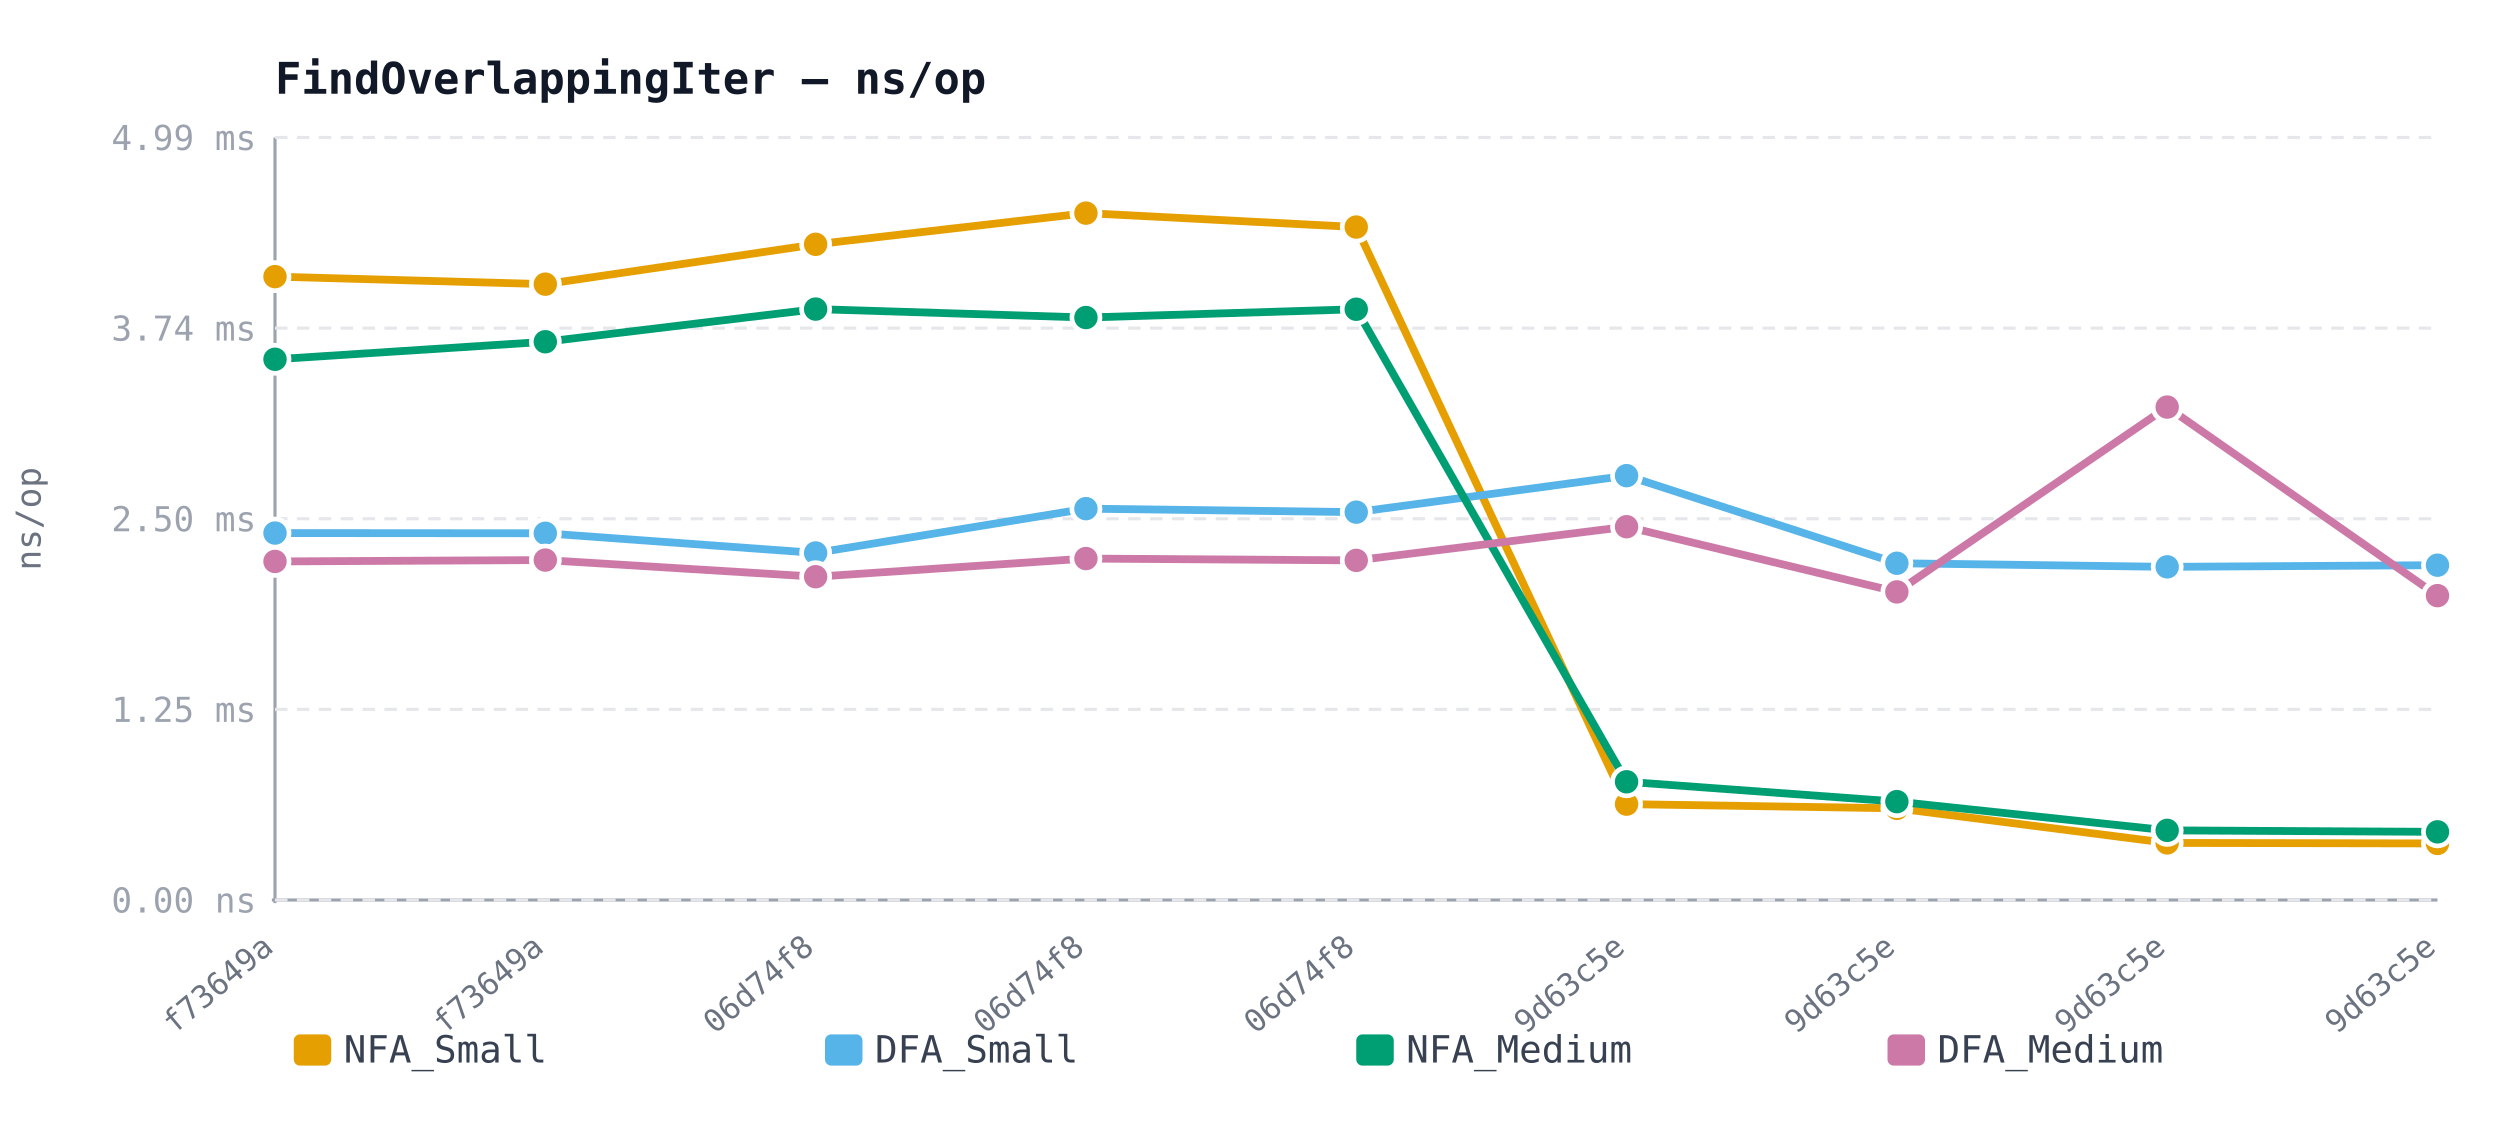
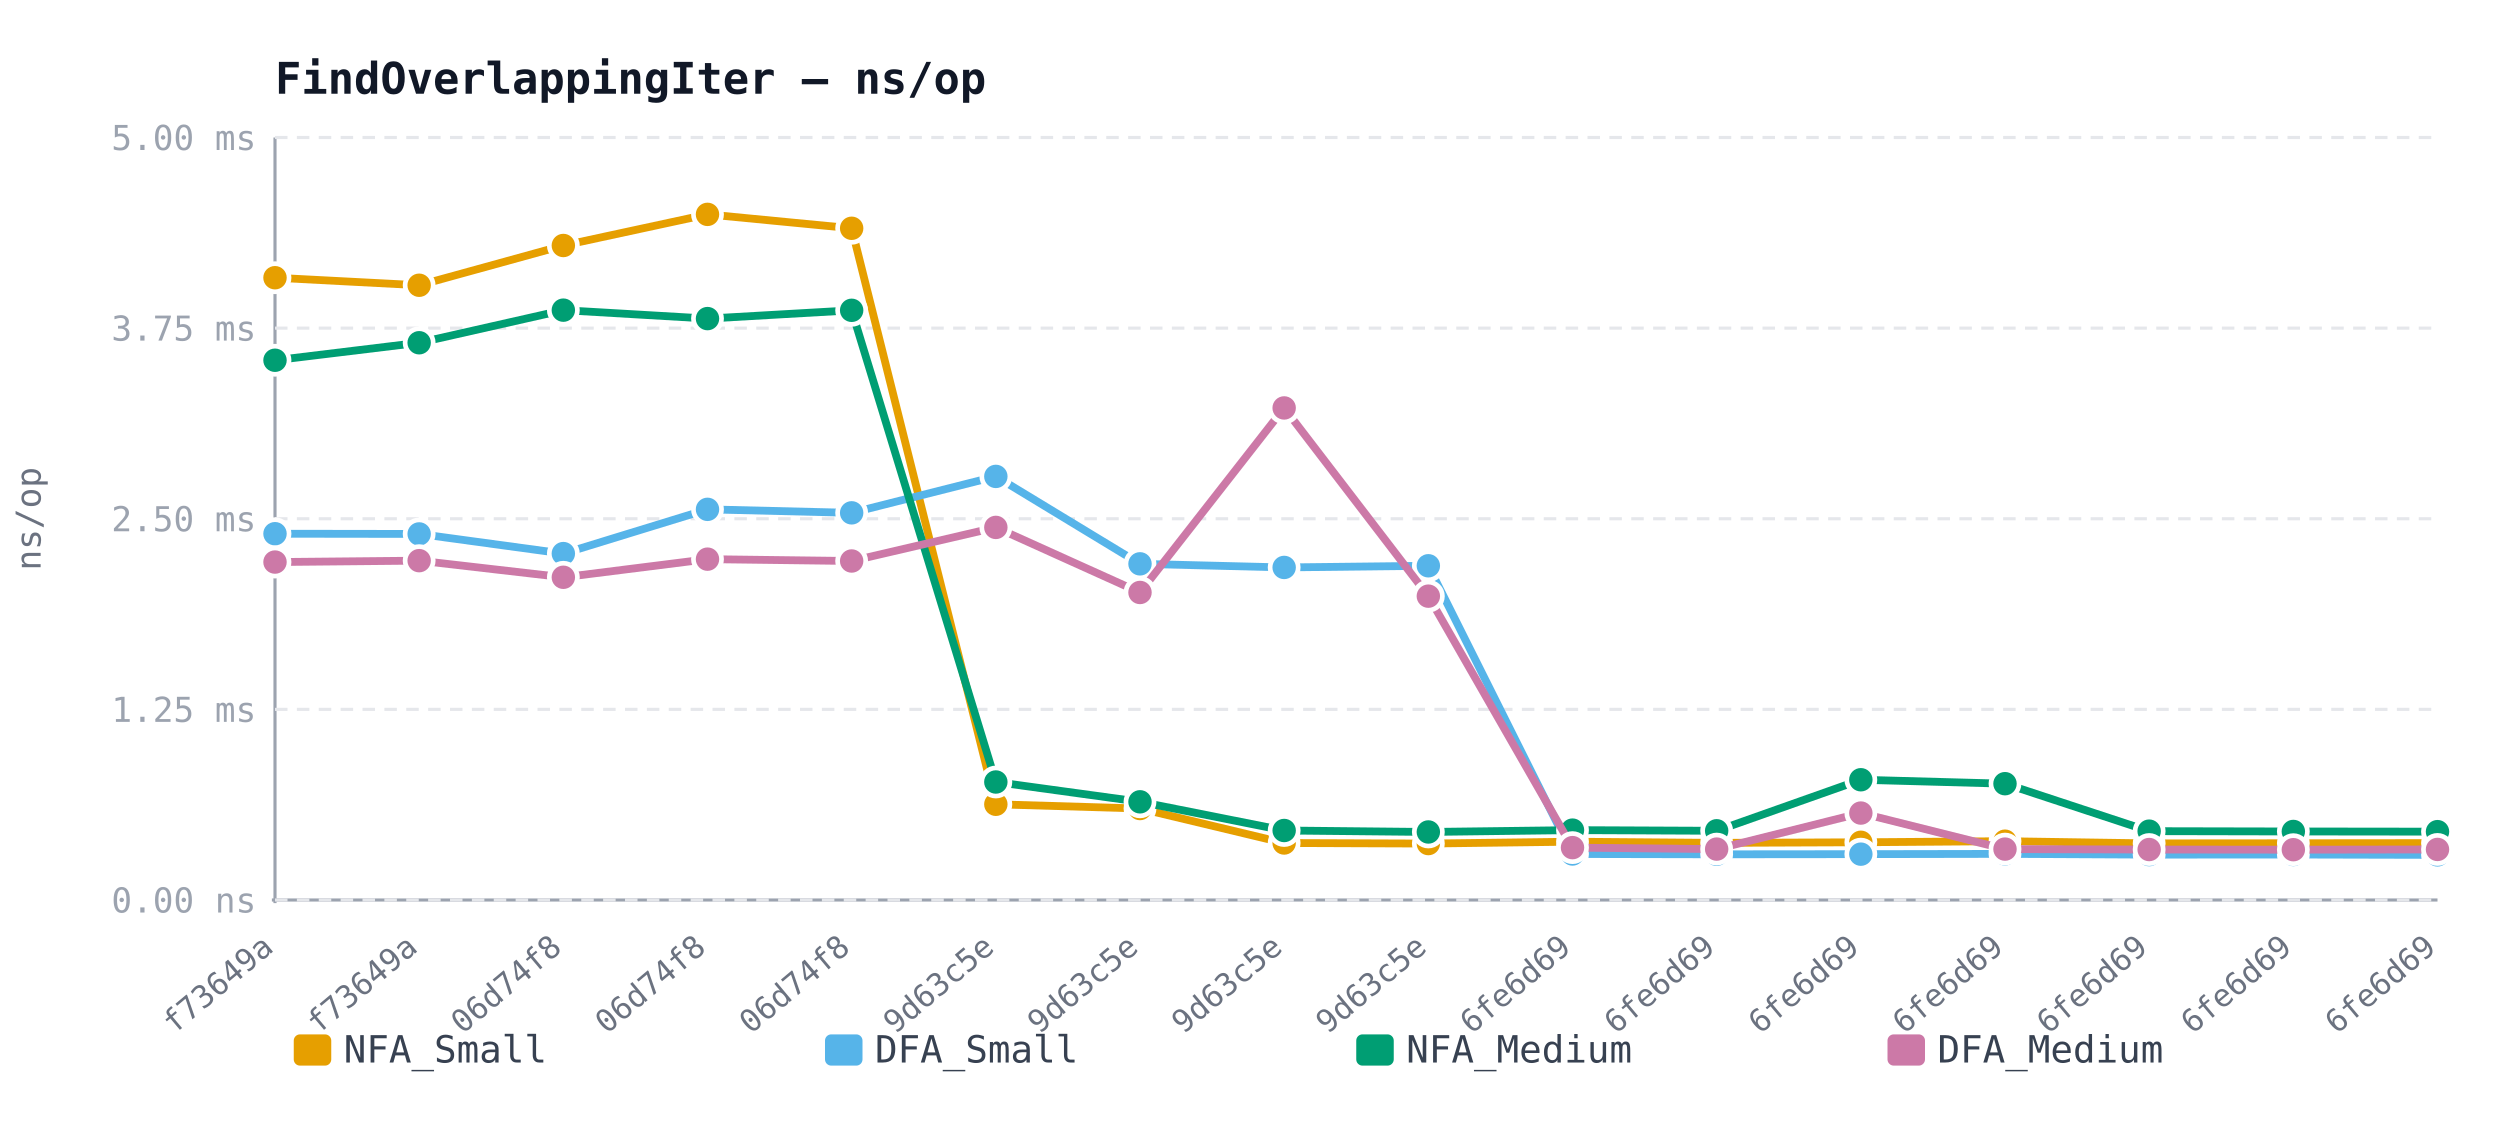
<svg xmlns="http://www.w3.org/2000/svg" viewBox="0 0 800 360" width="800" height="360">
  <style>
    text { font-family: ui-monospace, 'SFMono-Regular', Menlo, monospace; }
  </style>
  <rect width="800" height="360" fill="#ffffff" />
  <text x="88" y="30" font-size="14" font-weight="600" fill="#111827">FindOverlappingIter  —  ns/op</text>
  <line x1="88" y1="44" x2="88" y2="289" stroke="#9ca3af" stroke-width="1" />
  <line x1="87" y1="288" x2="780" y2="288" stroke="#9ca3af" stroke-width="1" />
  <line x1="88" y1="288.00" x2="780" y2="288.00" stroke="#e5e7eb" stroke-dasharray="4 3" stroke-width="1" />
  <text x="82" y="292.00" text-anchor="end" font-size="11" fill="#9ca3af">0.00 ns</text>
  <line x1="88" y1="227.00" x2="780" y2="227.00" stroke="#e5e7eb" stroke-dasharray="4 3" stroke-width="1" />
  <text x="82" y="231.00" text-anchor="end" font-size="11" fill="#9ca3af">1.25 ms</text>
  <line x1="88" y1="166.00" x2="780" y2="166.00" stroke="#e5e7eb" stroke-dasharray="4 3" stroke-width="1" />
  <text x="82" y="170.00" text-anchor="end" font-size="11" fill="#9ca3af">2.50 ms</text>
  <line x1="88" y1="105.00" x2="780" y2="105.00" stroke="#e5e7eb" stroke-dasharray="4 3" stroke-width="1" />
-   <text x="82" y="109.00" text-anchor="end" font-size="11" fill="#9ca3af">3.74 ms</text>
+   <text x="82" y="109.00" text-anchor="end" font-size="11" fill="#9ca3af">3.75 ms</text>
  <line x1="88" y1="44.00" x2="780" y2="44.00" stroke="#e5e7eb" stroke-dasharray="4 3" stroke-width="1" />
-   <text x="82" y="48.00" text-anchor="end" font-size="11" fill="#9ca3af">4.99 ms</text>
+   <text x="82" y="48.00" text-anchor="end" font-size="11" fill="#9ca3af">5.00 ms</text>
  <text x="13" y="166.00" text-anchor="middle" font-size="11" fill="#6b7280" transform="rotate(-90 13 166.00)">ns/op</text>
  <text x="88.00" y="304" text-anchor="end" font-size="10" fill="#6b7280" transform="rotate(-40 88.00 304)">f73649a</text>
-   <text x="174.50" y="304" text-anchor="end" font-size="10" fill="#6b7280" transform="rotate(-40 174.50 304)">f73649a</text>
-   <text x="261.00" y="304" text-anchor="end" font-size="10" fill="#6b7280" transform="rotate(-40 261.00 304)">06d74f8</text>
-   <text x="347.50" y="304" text-anchor="end" font-size="10" fill="#6b7280" transform="rotate(-40 347.50 304)">06d74f8</text>
-   <text x="434.00" y="304" text-anchor="end" font-size="10" fill="#6b7280" transform="rotate(-40 434.00 304)">06d74f8</text>
-   <text x="520.50" y="304" text-anchor="end" font-size="10" fill="#6b7280" transform="rotate(-40 520.50 304)">9d63c5e</text>
-   <text x="607.00" y="304" text-anchor="end" font-size="10" fill="#6b7280" transform="rotate(-40 607.00 304)">9d63c5e</text>
-   <text x="693.50" y="304" text-anchor="end" font-size="10" fill="#6b7280" transform="rotate(-40 693.50 304)">9d63c5e</text>
-   <text x="780.00" y="304" text-anchor="end" font-size="10" fill="#6b7280" transform="rotate(-40 780.00 304)">9d63c5e</text>
-   <path d="M 88.00 88.52 L 174.50 90.93 L 261.00 78.18 L 347.50 68.20 L 434.00 72.66 L 520.50 257.32 L 607.00 258.67 L 693.50 269.73 L 780.00 269.90" fill="none" stroke="#e69f00" stroke-width="2.5" stroke-linejoin="round" stroke-linecap="round" />
-   <circle cx="88.00" cy="88.52" r="4.5" fill="#e69f00" stroke="white" stroke-width="1.5">
+   <text x="134.13" y="304" text-anchor="end" font-size="10" fill="#6b7280" transform="rotate(-40 134.13 304)">f73649a</text>
+   <text x="180.27" y="304" text-anchor="end" font-size="10" fill="#6b7280" transform="rotate(-40 180.27 304)">06d74f8</text>
+   <text x="226.40" y="304" text-anchor="end" font-size="10" fill="#6b7280" transform="rotate(-40 226.40 304)">06d74f8</text>
+   <text x="272.53" y="304" text-anchor="end" font-size="10" fill="#6b7280" transform="rotate(-40 272.53 304)">06d74f8</text>
+   <text x="318.67" y="304" text-anchor="end" font-size="10" fill="#6b7280" transform="rotate(-40 318.67 304)">9d63c5e</text>
+   <text x="364.80" y="304" text-anchor="end" font-size="10" fill="#6b7280" transform="rotate(-40 364.80 304)">9d63c5e</text>
+   <text x="410.93" y="304" text-anchor="end" font-size="10" fill="#6b7280" transform="rotate(-40 410.93 304)">9d63c5e</text>
+   <text x="457.07" y="304" text-anchor="end" font-size="10" fill="#6b7280" transform="rotate(-40 457.07 304)">9d63c5e</text>
+   <text x="503.20" y="304" text-anchor="end" font-size="10" fill="#6b7280" transform="rotate(-40 503.20 304)">6fe6d69</text>
+   <text x="549.33" y="304" text-anchor="end" font-size="10" fill="#6b7280" transform="rotate(-40 549.33 304)">6fe6d69</text>
+   <text x="595.47" y="304" text-anchor="end" font-size="10" fill="#6b7280" transform="rotate(-40 595.47 304)">6fe6d69</text>
+   <text x="641.60" y="304" text-anchor="end" font-size="10" fill="#6b7280" transform="rotate(-40 641.60 304)">6fe6d69</text>
+   <text x="687.73" y="304" text-anchor="end" font-size="10" fill="#6b7280" transform="rotate(-40 687.73 304)">6fe6d69</text>
+   <text x="733.87" y="304" text-anchor="end" font-size="10" fill="#6b7280" transform="rotate(-40 733.87 304)">6fe6d69</text>
+   <text x="780.00" y="304" text-anchor="end" font-size="10" fill="#6b7280" transform="rotate(-40 780.00 304)">6fe6d69</text>
+   <path d="M 88.00 88.87 L 134.13 91.28 L 180.27 78.56 L 226.40 68.60 L 272.53 73.05 L 318.67 257.37 L 364.80 258.73 L 410.93 269.76 L 457.07 269.94 L 503.20 269.34 L 549.33 269.72 L 595.47 269.53 L 641.60 269.18 L 687.73 269.88 L 733.87 269.84 L 780.00 269.79" fill="none" stroke="#e69f00" stroke-width="2.5" stroke-linejoin="round" stroke-linecap="round" />
+   <circle cx="88.00" cy="88.87" r="4.5" fill="#e69f00" stroke="white" stroke-width="1.5">
        </circle>
-   <circle cx="174.50" cy="90.93" r="4.5" fill="#e69f00" stroke="white" stroke-width="1.5">
+   <circle cx="134.13" cy="91.28" r="4.5" fill="#e69f00" stroke="white" stroke-width="1.5">
        </circle>
-   <circle cx="261.00" cy="78.18" r="4.5" fill="#e69f00" stroke="white" stroke-width="1.5">
+   <circle cx="180.27" cy="78.56" r="4.5" fill="#e69f00" stroke="white" stroke-width="1.5">
        </circle>
-   <circle cx="347.50" cy="68.20" r="4.5" fill="#e69f00" stroke="white" stroke-width="1.5">
+   <circle cx="226.40" cy="68.60" r="4.5" fill="#e69f00" stroke="white" stroke-width="1.5">
        </circle>
-   <circle cx="434.00" cy="72.66" r="4.5" fill="#e69f00" stroke="white" stroke-width="1.5">
+   <circle cx="272.53" cy="73.05" r="4.5" fill="#e69f00" stroke="white" stroke-width="1.5">
        </circle>
-   <circle cx="520.50" cy="257.32" r="4.5" fill="#e69f00" stroke="white" stroke-width="1.5">
+   <circle cx="318.67" cy="257.37" r="4.5" fill="#e69f00" stroke="white" stroke-width="1.5">
        </circle>
-   <circle cx="607.00" cy="258.67" r="4.5" fill="#e69f00" stroke="white" stroke-width="1.5">
+   <circle cx="364.80" cy="258.73" r="4.5" fill="#e69f00" stroke="white" stroke-width="1.5">
        </circle>
-   <circle cx="693.50" cy="269.73" r="4.5" fill="#e69f00" stroke="white" stroke-width="1.5">
+   <circle cx="410.93" cy="269.76" r="4.5" fill="#e69f00" stroke="white" stroke-width="1.5">
        </circle>
-   <circle cx="780.00" cy="269.90" r="4.5" fill="#e69f00" stroke="white" stroke-width="1.5">
+   <circle cx="457.07" cy="269.94" r="4.5" fill="#e69f00" stroke="white" stroke-width="1.5">
        </circle>
-   <path d="M 88.00 170.58 L 174.50 170.65 L 261.00 176.95 L 347.50 162.77 L 434.00 163.89 L 520.50 152.21 L 607.00 180.24 L 693.50 181.39 L 780.00 180.86" fill="none" stroke="#56b4e9" stroke-width="2.5" stroke-linejoin="round" stroke-linecap="round" />
-   <circle cx="88.00" cy="170.58" r="4.5" fill="#56b4e9" stroke="white" stroke-width="1.5">
+   <circle cx="503.20" cy="269.34" r="4.5" fill="#e69f00" stroke="white" stroke-width="1.5">
        </circle>
-   <circle cx="174.50" cy="170.65" r="4.5" fill="#56b4e9" stroke="white" stroke-width="1.5">
+   <circle cx="549.33" cy="269.72" r="4.5" fill="#e69f00" stroke="white" stroke-width="1.5">
        </circle>
-   <circle cx="261.00" cy="176.95" r="4.5" fill="#56b4e9" stroke="white" stroke-width="1.5">
+   <circle cx="595.47" cy="269.53" r="4.5" fill="#e69f00" stroke="white" stroke-width="1.5">
        </circle>
-   <circle cx="347.50" cy="162.77" r="4.5" fill="#56b4e9" stroke="white" stroke-width="1.5">
+   <circle cx="641.60" cy="269.18" r="4.5" fill="#e69f00" stroke="white" stroke-width="1.5">
        </circle>
-   <circle cx="434.00" cy="163.89" r="4.5" fill="#56b4e9" stroke="white" stroke-width="1.5">
+   <circle cx="687.73" cy="269.88" r="4.5" fill="#e69f00" stroke="white" stroke-width="1.5">
        </circle>
-   <circle cx="520.50" cy="152.21" r="4.5" fill="#56b4e9" stroke="white" stroke-width="1.5">
+   <circle cx="733.87" cy="269.84" r="4.5" fill="#e69f00" stroke="white" stroke-width="1.5">
        </circle>
-   <circle cx="607.00" cy="180.24" r="4.5" fill="#56b4e9" stroke="white" stroke-width="1.5">
+   <circle cx="780.00" cy="269.79" r="4.5" fill="#e69f00" stroke="white" stroke-width="1.5">
        </circle>
-   <circle cx="693.50" cy="181.39" r="4.5" fill="#56b4e9" stroke="white" stroke-width="1.5">
+   <path d="M 88.00 170.79 L 134.13 170.86 L 180.27 177.15 L 226.40 162.99 L 272.53 164.11 L 318.67 152.45 L 364.80 180.43 L 410.93 181.58 L 457.07 181.05 L 503.20 273.28 L 549.33 273.38 L 595.47 273.33 L 641.60 273.24 L 687.73 273.48 L 733.87 273.45 L 780.00 273.57" fill="none" stroke="#56b4e9" stroke-width="2.5" stroke-linejoin="round" stroke-linecap="round" />
+   <circle cx="88.00" cy="170.79" r="4.5" fill="#56b4e9" stroke="white" stroke-width="1.5">
        </circle>
-   <circle cx="780.00" cy="180.86" r="4.5" fill="#56b4e9" stroke="white" stroke-width="1.5">
+   <circle cx="134.13" cy="170.86" r="4.5" fill="#56b4e9" stroke="white" stroke-width="1.5">
        </circle>
-   <path d="M 88.00 114.97 L 174.50 109.36 L 261.00 98.91 L 347.50 101.61 L 434.00 98.96 L 520.50 250.17 L 607.00 256.52 L 693.50 265.72 L 780.00 266.19" fill="none" stroke="#009e73" stroke-width="2.5" stroke-linejoin="round" stroke-linecap="round" />
-   <circle cx="88.00" cy="114.97" r="4.5" fill="#009e73" stroke="white" stroke-width="1.5">
+   <circle cx="180.27" cy="177.15" r="4.5" fill="#56b4e9" stroke="white" stroke-width="1.5">
        </circle>
-   <circle cx="174.50" cy="109.36" r="4.5" fill="#009e73" stroke="white" stroke-width="1.5">
+   <circle cx="226.40" cy="162.99" r="4.5" fill="#56b4e9" stroke="white" stroke-width="1.5">
        </circle>
-   <circle cx="261.00" cy="98.91" r="4.5" fill="#009e73" stroke="white" stroke-width="1.5">
+   <circle cx="272.53" cy="164.11" r="4.5" fill="#56b4e9" stroke="white" stroke-width="1.5">
        </circle>
-   <circle cx="347.50" cy="101.61" r="4.5" fill="#009e73" stroke="white" stroke-width="1.5">
+   <circle cx="318.67" cy="152.45" r="4.5" fill="#56b4e9" stroke="white" stroke-width="1.5">
        </circle>
-   <circle cx="434.00" cy="98.96" r="4.5" fill="#009e73" stroke="white" stroke-width="1.5">
+   <circle cx="364.80" cy="180.43" r="4.5" fill="#56b4e9" stroke="white" stroke-width="1.5">
        </circle>
-   <circle cx="520.50" cy="250.17" r="4.5" fill="#009e73" stroke="white" stroke-width="1.5">
+   <circle cx="410.93" cy="181.58" r="4.5" fill="#56b4e9" stroke="white" stroke-width="1.5">
        </circle>
-   <circle cx="607.00" cy="256.52" r="4.5" fill="#009e73" stroke="white" stroke-width="1.5">
+   <circle cx="457.07" cy="181.05" r="4.5" fill="#56b4e9" stroke="white" stroke-width="1.5">
        </circle>
-   <circle cx="693.50" cy="265.72" r="4.5" fill="#009e73" stroke="white" stroke-width="1.5">
+   <circle cx="503.20" cy="273.28" r="4.5" fill="#56b4e9" stroke="white" stroke-width="1.5">
        </circle>
-   <circle cx="780.00" cy="266.19" r="4.5" fill="#009e73" stroke="white" stroke-width="1.5">
+   <circle cx="549.33" cy="273.38" r="4.5" fill="#56b4e9" stroke="white" stroke-width="1.5">
        </circle>
-   <path d="M 88.00 179.66 L 174.50 179.22 L 261.00 184.55 L 347.50 178.74 L 434.00 179.32 L 520.50 168.55 L 607.00 189.41 L 693.50 130.26 L 780.00 190.60" fill="none" stroke="#cc79a7" stroke-width="2.5" stroke-linejoin="round" stroke-linecap="round" />
-   <circle cx="88.00" cy="179.66" r="4.5" fill="#cc79a7" stroke="white" stroke-width="1.5">
+   <circle cx="595.47" cy="273.33" r="4.5" fill="#56b4e9" stroke="white" stroke-width="1.5">
        </circle>
-   <circle cx="174.50" cy="179.22" r="4.5" fill="#cc79a7" stroke="white" stroke-width="1.5">
+   <circle cx="641.60" cy="273.24" r="4.5" fill="#56b4e9" stroke="white" stroke-width="1.5">
        </circle>
-   <circle cx="261.00" cy="184.55" r="4.5" fill="#cc79a7" stroke="white" stroke-width="1.5">
+   <circle cx="687.73" cy="273.48" r="4.5" fill="#56b4e9" stroke="white" stroke-width="1.5">
        </circle>
-   <circle cx="347.50" cy="178.74" r="4.5" fill="#cc79a7" stroke="white" stroke-width="1.5">
+   <circle cx="733.87" cy="273.45" r="4.5" fill="#56b4e9" stroke="white" stroke-width="1.5">
        </circle>
-   <circle cx="434.00" cy="179.32" r="4.5" fill="#cc79a7" stroke="white" stroke-width="1.5">
+   <circle cx="780.00" cy="273.57" r="4.5" fill="#56b4e9" stroke="white" stroke-width="1.5">
        </circle>
-   <circle cx="520.50" cy="168.55" r="4.5" fill="#cc79a7" stroke="white" stroke-width="1.5">
+   <path d="M 88.00 115.28 L 134.13 109.68 L 180.27 99.25 L 226.40 101.95 L 272.53 99.30 L 318.67 250.24 L 364.80 256.58 L 410.93 265.76 L 457.07 266.23 L 503.20 265.64 L 549.33 265.85 L 595.47 249.52 L 641.60 250.78 L 687.73 265.97 L 733.87 266.07 L 780.00 266.13" fill="none" stroke="#009e73" stroke-width="2.5" stroke-linejoin="round" stroke-linecap="round" />
+   <circle cx="88.00" cy="115.28" r="4.5" fill="#009e73" stroke="white" stroke-width="1.5">
        </circle>
-   <circle cx="607.00" cy="189.41" r="4.5" fill="#cc79a7" stroke="white" stroke-width="1.5">
+   <circle cx="134.13" cy="109.68" r="4.5" fill="#009e73" stroke="white" stroke-width="1.5">
        </circle>
-   <circle cx="693.50" cy="130.26" r="4.5" fill="#cc79a7" stroke="white" stroke-width="1.5">
+   <circle cx="180.27" cy="99.25" r="4.5" fill="#009e73" stroke="white" stroke-width="1.5">
        </circle>
-   <circle cx="780.00" cy="190.60" r="4.5" fill="#cc79a7" stroke="white" stroke-width="1.5">
+   <circle cx="226.40" cy="101.95" r="4.5" fill="#009e73" stroke="white" stroke-width="1.5">
+         </circle>
+   <circle cx="272.53" cy="99.30" r="4.5" fill="#009e73" stroke="white" stroke-width="1.5">
+         </circle>
+   <circle cx="318.67" cy="250.24" r="4.5" fill="#009e73" stroke="white" stroke-width="1.5">
+         </circle>
+   <circle cx="364.80" cy="256.58" r="4.5" fill="#009e73" stroke="white" stroke-width="1.5">
+         </circle>
+   <circle cx="410.93" cy="265.76" r="4.5" fill="#009e73" stroke="white" stroke-width="1.5">
+         </circle>
+   <circle cx="457.07" cy="266.23" r="4.5" fill="#009e73" stroke="white" stroke-width="1.5">
+         </circle>
+   <circle cx="503.20" cy="265.64" r="4.5" fill="#009e73" stroke="white" stroke-width="1.5">
+         </circle>
+   <circle cx="549.33" cy="265.85" r="4.5" fill="#009e73" stroke="white" stroke-width="1.5">
+         </circle>
+   <circle cx="595.47" cy="249.52" r="4.5" fill="#009e73" stroke="white" stroke-width="1.5">
+         </circle>
+   <circle cx="641.60" cy="250.78" r="4.5" fill="#009e73" stroke="white" stroke-width="1.5">
+         </circle>
+   <circle cx="687.73" cy="265.97" r="4.5" fill="#009e73" stroke="white" stroke-width="1.5">
+         </circle>
+   <circle cx="733.87" cy="266.07" r="4.5" fill="#009e73" stroke="white" stroke-width="1.5">
+         </circle>
+   <circle cx="780.00" cy="266.13" r="4.5" fill="#009e73" stroke="white" stroke-width="1.5">
+         </circle>
+   <path d="M 88.00 179.86 L 134.13 179.41 L 180.27 184.73 L 226.40 178.93 L 272.53 179.52 L 318.67 168.77 L 364.80 189.59 L 410.93 130.54 L 457.07 190.77 L 503.20 271.24 L 549.33 271.71 L 595.47 260.18 L 641.60 271.71 L 687.73 271.85 L 733.87 271.90 L 780.00 271.82" fill="none" stroke="#cc79a7" stroke-width="2.5" stroke-linejoin="round" stroke-linecap="round" />
+   <circle cx="88.00" cy="179.86" r="4.5" fill="#cc79a7" stroke="white" stroke-width="1.5">
+         </circle>
+   <circle cx="134.13" cy="179.41" r="4.5" fill="#cc79a7" stroke="white" stroke-width="1.5">
+         </circle>
+   <circle cx="180.27" cy="184.73" r="4.5" fill="#cc79a7" stroke="white" stroke-width="1.5">
+         </circle>
+   <circle cx="226.40" cy="178.93" r="4.5" fill="#cc79a7" stroke="white" stroke-width="1.5">
+         </circle>
+   <circle cx="272.53" cy="179.52" r="4.5" fill="#cc79a7" stroke="white" stroke-width="1.5">
+         </circle>
+   <circle cx="318.67" cy="168.77" r="4.5" fill="#cc79a7" stroke="white" stroke-width="1.5">
+         </circle>
+   <circle cx="364.80" cy="189.59" r="4.5" fill="#cc79a7" stroke="white" stroke-width="1.5">
+         </circle>
+   <circle cx="410.93" cy="130.54" r="4.5" fill="#cc79a7" stroke="white" stroke-width="1.5">
+         </circle>
+   <circle cx="457.07" cy="190.77" r="4.5" fill="#cc79a7" stroke="white" stroke-width="1.5">
+         </circle>
+   <circle cx="503.20" cy="271.24" r="4.5" fill="#cc79a7" stroke="white" stroke-width="1.5">
+         </circle>
+   <circle cx="549.33" cy="271.71" r="4.5" fill="#cc79a7" stroke="white" stroke-width="1.5">
+         </circle>
+   <circle cx="595.47" cy="260.18" r="4.5" fill="#cc79a7" stroke="white" stroke-width="1.5">
+         </circle>
+   <circle cx="641.60" cy="271.71" r="4.5" fill="#cc79a7" stroke="white" stroke-width="1.5">
+         </circle>
+   <circle cx="687.73" cy="271.85" r="4.5" fill="#cc79a7" stroke="white" stroke-width="1.5">
+         </circle>
+   <circle cx="733.87" cy="271.90" r="4.5" fill="#cc79a7" stroke="white" stroke-width="1.5">
+         </circle>
+   <circle cx="780.00" cy="271.82" r="4.5" fill="#cc79a7" stroke="white" stroke-width="1.5">
        </circle>
  <rect x="94" y="331" width="12" height="10" rx="2" fill="#e69f00" />
  <text x="110" y="340" font-size="12" fill="#374151">NFA_Small</text>
  <rect x="264" y="331" width="12" height="10" rx="2" fill="#56b4e9" />
  <text x="280" y="340" font-size="12" fill="#374151">DFA_Small</text>
  <rect x="434" y="331" width="12" height="10" rx="2" fill="#009e73" />
  <text x="450" y="340" font-size="12" fill="#374151">NFA_Medium</text>
  <rect x="604" y="331" width="12" height="10" rx="2" fill="#cc79a7" />
  <text x="620" y="340" font-size="12" fill="#374151">DFA_Medium</text>
</svg>
